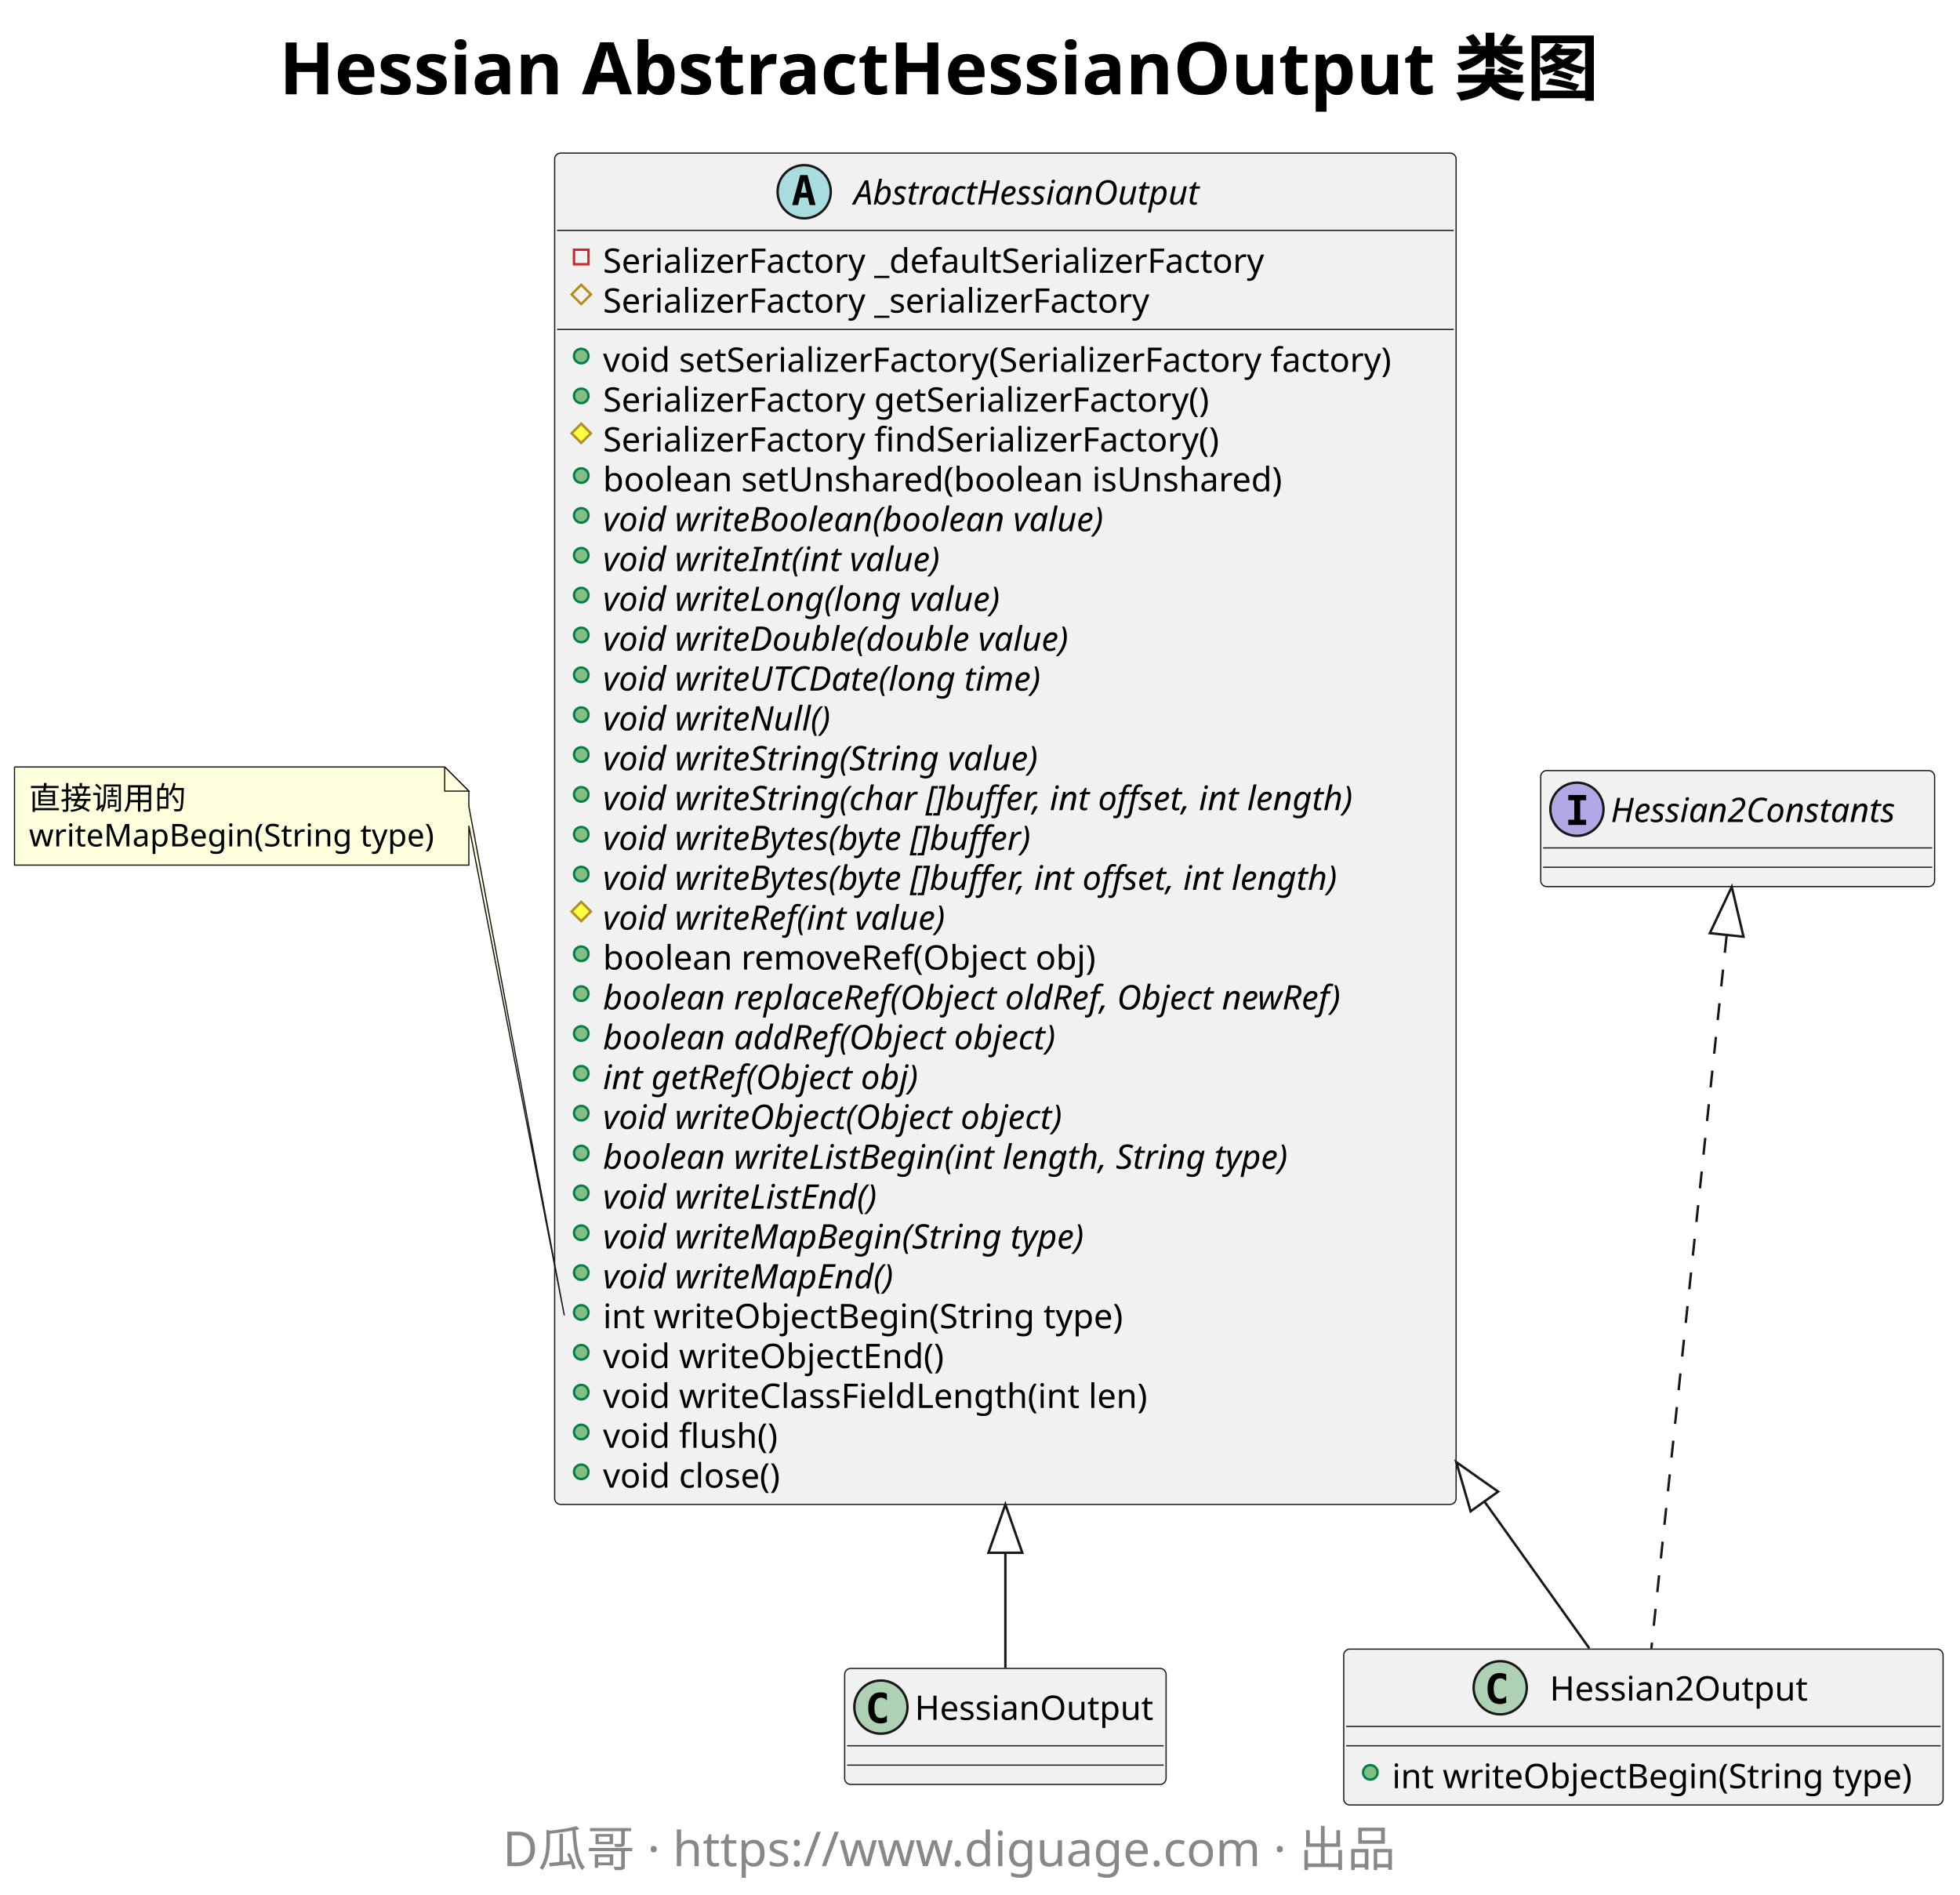
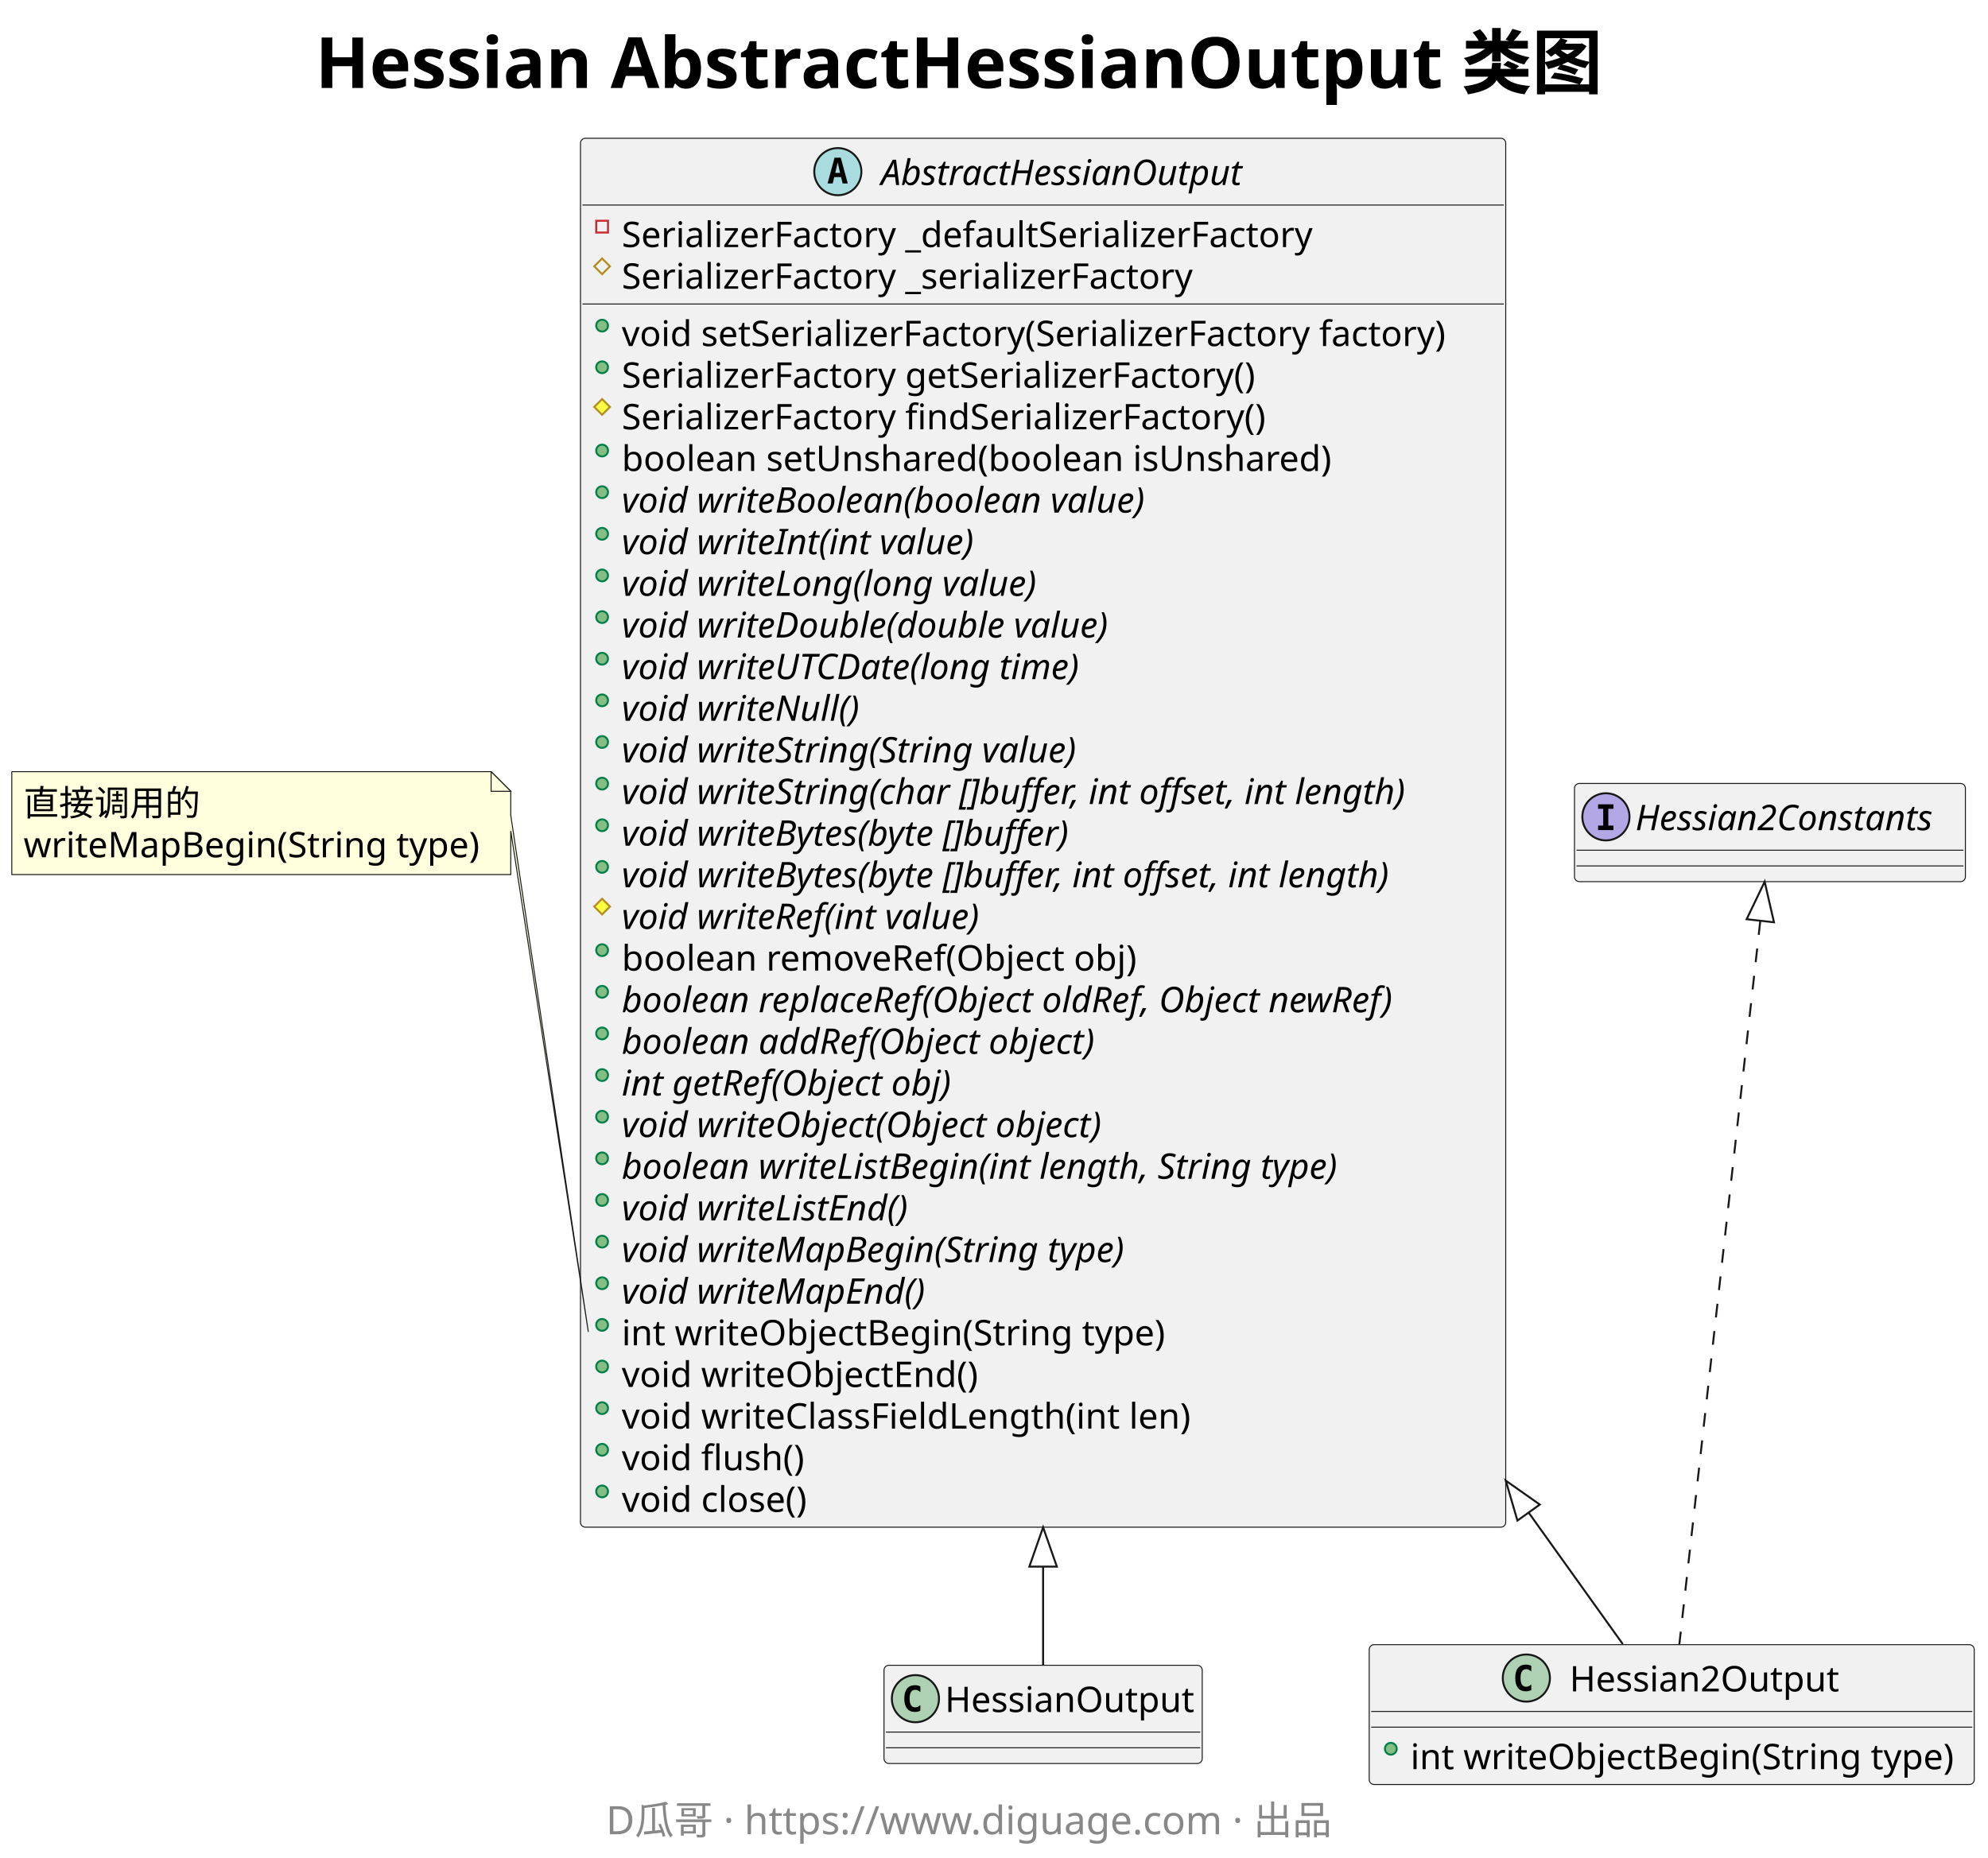
- <svg xmlns="http://www.w3.org/2000/svg" contentStyleType="text/css" height="784px" preserveAspectRatio="none" style="width:811px;height:784px;background:#FFFFFF;" version="1.1" viewBox="0 0 811 784" width="811px" zoomAndPan="magnify">
+ <svg xmlns="http://www.w3.org/2000/svg" contentStyleType="text/css" height="946px" preserveAspectRatio="none" style="width:1012px;height:946px;background:#FFFFFF;" version="1.1" viewBox="0 0 1012 946" width="1012px" zoomAndPan="magnify">
  <defs />
  <g>
-     <rect height="45.332" style="stroke:#00000000;stroke-width:1.0;fill:none;" width="576" x="110.5" y="5" />
-     <text fill="#000000" font-family="sans-serif" font-size="30" font-weight="bold" lengthAdjust="spacing" textLength="566" x="115.5" y="39.004">Hessian AbstractHessianOutput 类图</text>
+     <rect height="52.398" style="stroke:#00000000;stroke-width:1.0;fill:none;" width="687" x="155.5" y="5" />
+     <text fill="#000000" font-family="'Source" font-size="36" font-weight="bold" lengthAdjust="spacing" textLength="677" x="160.5" y="44.805">Hessian AbstractHessianOutput 类图</text>
    <g id="elem_AbstractHessianOutput">
-       <rect codeLine="4" fill="#F1F1F1" height="559.137" id="AbstractHessianOutput" rx="2.5" ry="2.5" style="stroke:#181818;stroke-width:0.5;" width="373" x="229.5" y="63.332" />
-       <ellipse cx="332.75" cy="79.332" fill="#A9DCDF" rx="11" ry="11" style="stroke:#181818;stroke-width:1.0;" />
-       <path d="M332.613,74.68 L331.459,79.752 L333.775,79.752 Z M331.119,72.439 L334.116,72.439 L337.461,84.832 L335.012,84.832 L334.248,81.769 L330.97,81.769 L330.223,84.832 L327.774,84.832 Z " fill="#000000" />
-       <text fill="#000000" font-family="sans-serif" font-size="14" font-style="italic" lengthAdjust="spacing" textLength="158" x="353.25" y="84.623">AbstractHessianOutput</text>
-       <line style="stroke:#181818;stroke-width:0.5;" x1="230.5" x2="601.5" y1="95.332" y2="95.332" />
-       <rect fill="none" height="6" style="stroke:#C82930;stroke-width:1.0;" width="6" x="237.5" y="103.332" />
-       <text fill="#000000" font-family="sans-serif" font-size="14" lengthAdjust="spacing" textLength="287" x="249.5" y="112.867">SerializerFactory _defaultSerializerFactory</text>
-       <polygon fill="none" points="240.5,117.82,244.5,121.82,240.5,125.82,236.5,121.82" style="stroke:#B38D22;stroke-width:1.0;" />
-       <text fill="#000000" font-family="sans-serif" font-size="14" lengthAdjust="spacing" textLength="238" x="249.5" y="129.356">SerializerFactory _serializerFactory</text>
-       <line style="stroke:#181818;stroke-width:0.5;" x1="230.5" x2="601.5" y1="136.309" y2="136.309" />
-       <ellipse cx="240.5" cy="147.309" fill="#84BE84" rx="3" ry="3" style="stroke:#038048;stroke-width:1.0;" />
-       <text fill="#000000" font-family="sans-serif" font-size="14" lengthAdjust="spacing" textLength="342" x="249.5" y="153.844">void setSerializerFactory(SerializerFactory factory)</text>
-       <ellipse cx="240.5" cy="163.797" fill="#84BE84" rx="3" ry="3" style="stroke:#038048;stroke-width:1.0;" />
-       <text fill="#000000" font-family="sans-serif" font-size="14" lengthAdjust="spacing" textLength="264" x="249.5" y="170.332">SerializerFactory getSerializerFactory()</text>
-       <polygon fill="#FFFF44" points="240.5,175.285,244.5,179.285,240.5,183.285,236.5,179.285" style="stroke:#B38D22;stroke-width:1.0;" />
-       <text fill="#000000" font-family="sans-serif" font-size="14" lengthAdjust="spacing" textLength="269" x="249.5" y="186.82">SerializerFactory findSerializerFactory()</text>
-       <ellipse cx="240.5" cy="196.773" fill="#84BE84" rx="3" ry="3" style="stroke:#038048;stroke-width:1.0;" />
-       <text fill="#000000" font-family="sans-serif" font-size="14" lengthAdjust="spacing" textLength="293" x="249.5" y="203.309">boolean setUnshared(boolean isUnshared)</text>
-       <ellipse cx="240.5" cy="213.262" fill="#84BE84" rx="3" ry="3" style="stroke:#038048;stroke-width:1.0;" />
-       <text fill="#000000" font-family="sans-serif" font-size="14" font-style="italic" lengthAdjust="spacing" textLength="228" x="249.5" y="219.797">void writeBoolean(boolean value)</text>
-       <ellipse cx="240.5" cy="229.75" fill="#84BE84" rx="3" ry="3" style="stroke:#038048;stroke-width:1.0;" />
-       <text fill="#000000" font-family="sans-serif" font-size="14" font-style="italic" lengthAdjust="spacing" textLength="153" x="249.5" y="236.285">void writeInt(int value)</text>
-       <ellipse cx="240.5" cy="246.238" fill="#84BE84" rx="3" ry="3" style="stroke:#038048;stroke-width:1.0;" />
-       <text fill="#000000" font-family="sans-serif" font-size="14" font-style="italic" lengthAdjust="spacing" textLength="182" x="249.5" y="252.773">void writeLong(long value)</text>
-       <ellipse cx="240.5" cy="262.727" fill="#84BE84" rx="3" ry="3" style="stroke:#038048;stroke-width:1.0;" />
-       <text fill="#000000" font-family="sans-serif" font-size="14" font-style="italic" lengthAdjust="spacing" textLength="214" x="249.5" y="269.262">void writeDouble(double value)</text>
-       <ellipse cx="240.5" cy="279.215" fill="#84BE84" rx="3" ry="3" style="stroke:#038048;stroke-width:1.0;" />
-       <text fill="#000000" font-family="sans-serif" font-size="14" font-style="italic" lengthAdjust="spacing" textLength="202" x="249.5" y="285.75">void writeUTCDate(long time)</text>
-       <ellipse cx="240.5" cy="295.703" fill="#84BE84" rx="3" ry="3" style="stroke:#038048;stroke-width:1.0;" />
-       <text fill="#000000" font-family="sans-serif" font-size="14" font-style="italic" lengthAdjust="spacing" textLength="104" x="249.5" y="302.238">void writeNull()</text>
-       <ellipse cx="240.5" cy="312.191" fill="#84BE84" rx="3" ry="3" style="stroke:#038048;stroke-width:1.0;" />
-       <text fill="#000000" font-family="sans-serif" font-size="14" font-style="italic" lengthAdjust="spacing" textLength="199" x="249.5" y="318.727">void writeString(String value)</text>
-       <ellipse cx="240.5" cy="328.68" fill="#84BE84" rx="3" ry="3" style="stroke:#038048;stroke-width:1.0;" />
-       <text fill="#000000" font-family="sans-serif" font-size="14" font-style="italic" lengthAdjust="spacing" textLength="347" x="249.5" y="335.215">void writeString(char []buffer, int offset, int length)</text>
-       <ellipse cx="240.5" cy="345.168" fill="#84BE84" rx="3" ry="3" style="stroke:#038048;stroke-width:1.0;" />
-       <text fill="#000000" font-family="sans-serif" font-size="14" font-style="italic" lengthAdjust="spacing" textLength="197" x="249.5" y="351.703">void writeBytes(byte []buffer)</text>
-       <ellipse cx="240.5" cy="361.656" fill="#84BE84" rx="3" ry="3" style="stroke:#038048;stroke-width:1.0;" />
-       <text fill="#000000" font-family="sans-serif" font-size="14" font-style="italic" lengthAdjust="spacing" textLength="340" x="249.5" y="368.191">void writeBytes(byte []buffer, int offset, int length)</text>
-       <polygon fill="#FFFF44" points="240.5,373.144,244.5,377.144,240.5,381.144,236.5,377.144" style="stroke:#B38D22;stroke-width:1.0;" />
-       <text fill="#000000" font-family="sans-serif" font-size="14" font-style="italic" lengthAdjust="spacing" textLength="157" x="249.5" y="384.68">void writeRef(int value)</text>
-       <ellipse cx="240.5" cy="394.633" fill="#84BE84" rx="3" ry="3" style="stroke:#038048;stroke-width:1.0;" />
-       <text fill="#000000" font-family="sans-serif" font-size="14" lengthAdjust="spacing" textLength="213" x="249.5" y="401.168">boolean removeRef(Object obj)</text>
-       <ellipse cx="240.5" cy="411.121" fill="#84BE84" rx="3" ry="3" style="stroke:#038048;stroke-width:1.0;" />
-       <text fill="#000000" font-family="sans-serif" font-size="14" font-style="italic" lengthAdjust="spacing" textLength="340" x="249.5" y="417.656">boolean replaceRef(Object oldRef, Object newRef)</text>
-       <ellipse cx="240.5" cy="427.609" fill="#84BE84" rx="3" ry="3" style="stroke:#038048;stroke-width:1.0;" />
-       <text fill="#000000" font-family="sans-serif" font-size="14" font-style="italic" lengthAdjust="spacing" textLength="208" x="249.5" y="434.144">boolean addRef(Object object)</text>
-       <ellipse cx="240.5" cy="444.098" fill="#84BE84" rx="3" ry="3" style="stroke:#038048;stroke-width:1.0;" />
-       <text fill="#000000" font-family="sans-serif" font-size="14" font-style="italic" lengthAdjust="spacing" textLength="146" x="249.5" y="450.633">int getRef(Object obj)</text>
-       <ellipse cx="240.5" cy="460.586" fill="#84BE84" rx="3" ry="3" style="stroke:#038048;stroke-width:1.0;" />
-       <text fill="#000000" font-family="sans-serif" font-size="14" font-style="italic" lengthAdjust="spacing" textLength="211" x="249.5" y="467.121">void writeObject(Object object)</text>
-       <ellipse cx="240.5" cy="477.074" fill="#84BE84" rx="3" ry="3" style="stroke:#038048;stroke-width:1.0;" />
-       <text fill="#000000" font-family="sans-serif" font-size="14" font-style="italic" lengthAdjust="spacing" textLength="313" x="249.5" y="483.609">boolean writeListBegin(int length, String type)</text>
-       <ellipse cx="240.5" cy="493.562" fill="#84BE84" rx="3" ry="3" style="stroke:#038048;stroke-width:1.0;" />
-       <text fill="#000000" font-family="sans-serif" font-size="14" font-style="italic" lengthAdjust="spacing" textLength="126" x="249.5" y="500.098">void writeListEnd()</text>
-       <ellipse cx="240.5" cy="510.051" fill="#84BE84" rx="3" ry="3" style="stroke:#038048;stroke-width:1.0;" />
-       <text fill="#000000" font-family="sans-serif" font-size="14" font-style="italic" lengthAdjust="spacing" textLength="218" x="249.5" y="516.586">void writeMapBegin(String type)</text>
-       <ellipse cx="240.5" cy="526.539" fill="#84BE84" rx="3" ry="3" style="stroke:#038048;stroke-width:1.0;" />
-       <text fill="#000000" font-family="sans-serif" font-size="14" font-style="italic" lengthAdjust="spacing" textLength="132" x="249.5" y="533.074">void writeMapEnd()</text>
-       <ellipse cx="240.5" cy="543.027" fill="#84BE84" rx="3" ry="3" style="stroke:#038048;stroke-width:1.0;" />
-       <text fill="#000000" font-family="sans-serif" font-size="14" lengthAdjust="spacing" textLength="222" x="249.5" y="549.562">int writeObjectBegin(String type)</text>
-       <ellipse cx="240.5" cy="559.516" fill="#84BE84" rx="3" ry="3" style="stroke:#038048;stroke-width:1.0;" />
-       <text fill="#000000" font-family="sans-serif" font-size="14" lengthAdjust="spacing" textLength="147" x="249.5" y="566.051">void writeObjectEnd()</text>
-       <ellipse cx="240.5" cy="576.004" fill="#84BE84" rx="3" ry="3" style="stroke:#038048;stroke-width:1.0;" />
-       <text fill="#000000" font-family="sans-serif" font-size="14" lengthAdjust="spacing" textLength="236" x="249.5" y="582.539">void writeClassFieldLength(int len)</text>
-       <ellipse cx="240.5" cy="592.492" fill="#84BE84" rx="3" ry="3" style="stroke:#038048;stroke-width:1.0;" />
-       <text fill="#000000" font-family="sans-serif" font-size="14" lengthAdjust="spacing" textLength="77" x="249.5" y="599.027">void flush()</text>
-       <ellipse cx="240.5" cy="608.981" fill="#84BE84" rx="3" ry="3" style="stroke:#038048;stroke-width:1.0;" />
-       <text fill="#000000" font-family="sans-serif" font-size="14" lengthAdjust="spacing" textLength="78" x="249.5" y="615.516">void close()</text>
+       <rect codeLine="3" fill="#F1F1F1" height="707.176" id="AbstractHessianOutput" rx="2.5" ry="2.5" style="stroke:#181818;stroke-width:0.5;" width="471" x="295.5" y="70.398" />
+       <ellipse cx="426.5" cy="87.398" fill="#A9DCDF" rx="12" ry="12" style="stroke:#181818;stroke-width:1.0;" />
+       <path d="M426.414,82.649 L425.192,88.019 L427.644,88.019 Z M424.832,80.276 L428.005,80.276 L431.547,93.398 L428.954,93.398 L428.146,90.155 L424.674,90.155 L423.883,93.398 L421.29,93.398 Z " fill="#000000" />
+       <text fill="#000000" font-family="sans-serif" font-size="18" font-style="italic" lengthAdjust="spacing" textLength="200" x="448.5" y="94.201">AbstractHessianOutput</text>
+       <line style="stroke:#181818;stroke-width:0.5;" x1="296.5" x2="765.5" y1="104.398" y2="104.398" />
+       <rect fill="none" height="6" style="stroke:#C82930;stroke-width:1.0;" width="6" x="303.5" y="112.398" />
+       <text fill="#000000" font-family="sans-serif" font-size="18" lengthAdjust="spacing" textLength="360" x="316.5" y="125.801">SerializerFactory _defaultSerializerFactory</text>
+       <polygon fill="none" points="306.5,131.598,310.5,135.598,306.5,139.598,302.5,135.598" style="stroke:#B38D22;stroke-width:1.0;" />
+       <text fill="#000000" font-family="sans-serif" font-size="18" lengthAdjust="spacing" textLength="298" x="316.5" y="147">SerializerFactory _serializerFactory</text>
+       <line style="stroke:#181818;stroke-width:0.5;" x1="296.5" x2="765.5" y1="154.797" y2="154.797" />
+       <ellipse cx="306.5" cy="165.797" fill="#84BE84" rx="3" ry="3" style="stroke:#038048;stroke-width:1.0;" />
+       <text fill="#000000" font-family="sans-serif" font-size="18" lengthAdjust="spacing" textLength="430" x="316.5" y="176.199">void setSerializerFactory(SerializerFactory factory)</text>
+       <ellipse cx="306.5" cy="186.996" fill="#84BE84" rx="3" ry="3" style="stroke:#038048;stroke-width:1.0;" />
+       <text fill="#000000" font-family="sans-serif" font-size="18" lengthAdjust="spacing" textLength="330" x="316.5" y="197.398">SerializerFactory getSerializerFactory()</text>
+       <polygon fill="#FFFF44" points="306.5,203.195,310.5,207.195,306.5,211.195,302.5,207.195" style="stroke:#B38D22;stroke-width:1.0;" />
+       <text fill="#000000" font-family="sans-serif" font-size="18" lengthAdjust="spacing" textLength="336" x="316.5" y="218.598">SerializerFactory findSerializerFactory()</text>
+       <ellipse cx="306.5" cy="229.394" fill="#84BE84" rx="3" ry="3" style="stroke:#038048;stroke-width:1.0;" />
+       <text fill="#000000" font-family="sans-serif" font-size="18" lengthAdjust="spacing" textLength="364" x="316.5" y="239.797">boolean setUnshared(boolean isUnshared)</text>
+       <ellipse cx="306.5" cy="250.594" fill="#84BE84" rx="3" ry="3" style="stroke:#038048;stroke-width:1.0;" />
+       <text fill="#000000" font-family="sans-serif" font-size="18" font-style="italic" lengthAdjust="spacing" textLength="285" x="316.5" y="260.996">void writeBoolean(boolean value)</text>
+       <ellipse cx="306.5" cy="271.793" fill="#84BE84" rx="3" ry="3" style="stroke:#038048;stroke-width:1.0;" />
+       <text fill="#000000" font-family="sans-serif" font-size="18" font-style="italic" lengthAdjust="spacing" textLength="194" x="316.5" y="282.195">void writeInt(int value)</text>
+       <ellipse cx="306.5" cy="292.992" fill="#84BE84" rx="3" ry="3" style="stroke:#038048;stroke-width:1.0;" />
+       <text fill="#000000" font-family="sans-serif" font-size="18" font-style="italic" lengthAdjust="spacing" textLength="229" x="316.5" y="303.394">void writeLong(long value)</text>
+       <ellipse cx="306.5" cy="314.191" fill="#84BE84" rx="3" ry="3" style="stroke:#038048;stroke-width:1.0;" />
+       <text fill="#000000" font-family="sans-serif" font-size="18" font-style="italic" lengthAdjust="spacing" textLength="268" x="316.5" y="324.594">void writeDouble(double value)</text>
+       <ellipse cx="306.5" cy="335.391" fill="#84BE84" rx="3" ry="3" style="stroke:#038048;stroke-width:1.0;" />
+       <text fill="#000000" font-family="sans-serif" font-size="18" font-style="italic" lengthAdjust="spacing" textLength="255" x="316.5" y="345.793">void writeUTCDate(long time)</text>
+       <ellipse cx="306.5" cy="356.59" fill="#84BE84" rx="3" ry="3" style="stroke:#038048;stroke-width:1.0;" />
+       <text fill="#000000" font-family="sans-serif" font-size="18" font-style="italic" lengthAdjust="spacing" textLength="131" x="316.5" y="366.992">void writeNull()</text>
+       <ellipse cx="306.5" cy="377.789" fill="#84BE84" rx="3" ry="3" style="stroke:#038048;stroke-width:1.0;" />
+       <text fill="#000000" font-family="sans-serif" font-size="18" font-style="italic" lengthAdjust="spacing" textLength="250" x="316.5" y="388.191">void writeString(String value)</text>
+       <ellipse cx="306.5" cy="398.988" fill="#84BE84" rx="3" ry="3" style="stroke:#038048;stroke-width:1.0;" />
+       <text fill="#000000" font-family="sans-serif" font-size="18" font-style="italic" lengthAdjust="spacing" textLength="444" x="316.5" y="409.391">void writeString(char []buffer, int offset, int length)</text>
+       <ellipse cx="306.5" cy="420.188" fill="#84BE84" rx="3" ry="3" style="stroke:#038048;stroke-width:1.0;" />
+       <text fill="#000000" font-family="sans-serif" font-size="18" font-style="italic" lengthAdjust="spacing" textLength="250" x="316.5" y="430.59">void writeBytes(byte []buffer)</text>
+       <ellipse cx="306.5" cy="441.387" fill="#84BE84" rx="3" ry="3" style="stroke:#038048;stroke-width:1.0;" />
+       <text fill="#000000" font-family="sans-serif" font-size="18" font-style="italic" lengthAdjust="spacing" textLength="438" x="316.5" y="451.789">void writeBytes(byte []buffer, int offset, int length)</text>
+       <polygon fill="#FFFF44" points="306.5,457.586,310.5,461.586,306.5,465.586,302.5,461.586" style="stroke:#B38D22;stroke-width:1.0;" />
+       <text fill="#000000" font-family="sans-serif" font-size="18" font-style="italic" lengthAdjust="spacing" textLength="199" x="316.5" y="472.988">void writeRef(int value)</text>
+       <ellipse cx="306.5" cy="483.785" fill="#84BE84" rx="3" ry="3" style="stroke:#038048;stroke-width:1.0;" />
+       <text fill="#000000" font-family="sans-serif" font-size="18" lengthAdjust="spacing" textLength="268" x="316.5" y="494.188">boolean removeRef(Object obj)</text>
+       <ellipse cx="306.5" cy="504.984" fill="#84BE84" rx="3" ry="3" style="stroke:#038048;stroke-width:1.0;" />
+       <text fill="#000000" font-family="sans-serif" font-size="18" font-style="italic" lengthAdjust="spacing" textLength="431" x="316.5" y="515.387">boolean replaceRef(Object oldRef, Object newRef)</text>
+       <ellipse cx="306.5" cy="526.184" fill="#84BE84" rx="3" ry="3" style="stroke:#038048;stroke-width:1.0;" />
+       <text fill="#000000" font-family="sans-serif" font-size="18" font-style="italic" lengthAdjust="spacing" textLength="262" x="316.5" y="536.586">boolean addRef(Object object)</text>
+       <ellipse cx="306.5" cy="547.383" fill="#84BE84" rx="3" ry="3" style="stroke:#038048;stroke-width:1.0;" />
+       <text fill="#000000" font-family="sans-serif" font-size="18" font-style="italic" lengthAdjust="spacing" textLength="186" x="316.5" y="557.785">int getRef(Object obj)</text>
+       <ellipse cx="306.5" cy="568.582" fill="#84BE84" rx="3" ry="3" style="stroke:#038048;stroke-width:1.0;" />
+       <text fill="#000000" font-family="sans-serif" font-size="18" font-style="italic" lengthAdjust="spacing" textLength="268" x="316.5" y="578.984">void writeObject(Object object)</text>
+       <ellipse cx="306.5" cy="589.781" fill="#84BE84" rx="3" ry="3" style="stroke:#038048;stroke-width:1.0;" />
+       <text fill="#000000" font-family="sans-serif" font-size="18" font-style="italic" lengthAdjust="spacing" textLength="398" x="316.5" y="600.184">boolean writeListBegin(int length, String type)</text>
+       <ellipse cx="306.5" cy="610.981" fill="#84BE84" rx="3" ry="3" style="stroke:#038048;stroke-width:1.0;" />
+       <text fill="#000000" font-family="sans-serif" font-size="18" font-style="italic" lengthAdjust="spacing" textLength="160" x="316.5" y="621.383">void writeListEnd()</text>
+       <ellipse cx="306.5" cy="632.18" fill="#84BE84" rx="3" ry="3" style="stroke:#038048;stroke-width:1.0;" />
+       <text fill="#000000" font-family="sans-serif" font-size="18" font-style="italic" lengthAdjust="spacing" textLength="275" x="316.5" y="642.582">void writeMapBegin(String type)</text>
+       <ellipse cx="306.5" cy="653.379" fill="#84BE84" rx="3" ry="3" style="stroke:#038048;stroke-width:1.0;" />
+       <text fill="#000000" font-family="sans-serif" font-size="18" font-style="italic" lengthAdjust="spacing" textLength="166" x="316.5" y="663.781">void writeMapEnd()</text>
+       <ellipse cx="306.5" cy="674.578" fill="#84BE84" rx="3" ry="3" style="stroke:#038048;stroke-width:1.0;" />
+       <text fill="#000000" font-family="sans-serif" font-size="18" lengthAdjust="spacing" textLength="281" x="316.5" y="684.981">int writeObjectBegin(String type)</text>
+       <ellipse cx="306.5" cy="695.777" fill="#84BE84" rx="3" ry="3" style="stroke:#038048;stroke-width:1.0;" />
+       <text fill="#000000" font-family="sans-serif" font-size="18" lengthAdjust="spacing" textLength="185" x="316.5" y="706.18">void writeObjectEnd()</text>
+       <ellipse cx="306.5" cy="716.977" fill="#84BE84" rx="3" ry="3" style="stroke:#038048;stroke-width:1.0;" />
+       <text fill="#000000" font-family="sans-serif" font-size="18" lengthAdjust="spacing" textLength="298" x="316.5" y="727.379">void writeClassFieldLength(int len)</text>
+       <ellipse cx="306.5" cy="738.176" fill="#84BE84" rx="3" ry="3" style="stroke:#038048;stroke-width:1.0;" />
+       <text fill="#000000" font-family="sans-serif" font-size="18" lengthAdjust="spacing" textLength="97" x="316.5" y="748.578">void flush()</text>
+       <ellipse cx="306.5" cy="759.375" fill="#84BE84" rx="3" ry="3" style="stroke:#038048;stroke-width:1.0;" />
+       <text fill="#000000" font-family="sans-serif" font-size="18" lengthAdjust="spacing" textLength="98" x="316.5" y="769.777">void close()</text>
    </g>
-     <path d="M6,317.332 L6,357.953 A0,0 0 0 0 6,357.953 L194,357.953 A0,0 0 0 0 194,357.953 L194,341.643 L233.5,544.271 L194,333.643 L194,327.332 L184,317.332 L6,317.332 A0,0 0 0 0 6,317.332 " fill="#FEFFDD" style="stroke:#181818;stroke-width:0.5;" />
-     <path d="M184,317.332 L184,327.332 L194,327.332 L184,317.332 " fill="#FEFFDD" style="stroke:#181818;stroke-width:0.5;" />
-     <text fill="#000000" font-family="sans-serif" font-size="13" lengthAdjust="spacing" textLength="65" x="12" y="334.9">直接调用的</text>
-     <text fill="#000000" font-family="sans-serif" font-size="13" lengthAdjust="spacing" textLength="167" x="12" y="350.211">writeMapBegin(String type)</text>
+     <path d="M6,392.898 L6,445.297 A0,0 0 0 0 6,445.297 L260,445.297 A0,0 0 0 0 260,445.297 L260,423.098 L299.5,678.178 L260,415.098 L260,402.898 L250,392.898 L6,392.898 A0,0 0 0 0 6,392.898 " fill="#FEFFDD" style="stroke:#181818;stroke-width:0.5;" />
+     <path d="M250,392.898 L250,402.898 L260,402.898 L250,392.898 " fill="#FEFFDD" style="stroke:#181818;stroke-width:0.5;" />
+     <text fill="#000000" font-family="'Source" font-size="18" lengthAdjust="spacing" textLength="90" x="12" y="415.301">直接调用的</text>
+     <text fill="#000000" font-family="'Source" font-size="18" lengthAdjust="spacing" textLength="233" x="12" y="436.5">writeMapBegin(String type)</text>
    <g id="elem_HessianOutput">
-       <rect codeLine="43" fill="#F1F1F1" height="48" id="HessianOutput" rx="2.5" ry="2.5" style="stroke:#181818;stroke-width:0.5;" width="133" x="349.5" y="690.332" />
-       <ellipse cx="364.5" cy="706.332" fill="#ADD1B2" rx="11" ry="11" style="stroke:#181818;stroke-width:1.0;" />
-       <path d="M366.973,712.475 Q366.392,712.774 365.753,712.923 Q365.114,713.073 364.408,713.073 Q361.901,713.073 360.582,711.421 Q359.262,709.769 359.262,706.648 Q359.262,703.519 360.582,701.867 Q361.901,700.215 364.408,700.215 Q365.114,700.215 365.761,700.364 Q366.409,700.514 366.973,700.812 L366.973,703.535 Q366.342,702.954 365.749,702.684 Q365.155,702.415 364.524,702.415 Q363.18,702.415 362.495,703.481 Q361.81,704.548 361.81,706.648 Q361.81,708.74 362.495,709.806 Q363.18,710.873 364.524,710.873 Q365.155,710.873 365.749,710.603 Q366.342,710.333 366.973,709.752 Z " fill="#000000" />
-       <text fill="#000000" font-family="sans-serif" font-size="14" lengthAdjust="spacing" textLength="101" x="378.5" y="711.623">HessianOutput</text>
-       <line style="stroke:#181818;stroke-width:0.5;" x1="350.5" x2="481.5" y1="722.332" y2="722.332" />
-       <line style="stroke:#181818;stroke-width:0.5;" x1="350.5" x2="481.5" y1="730.332" y2="730.332" />
+       <rect codeLine="42" fill="#F1F1F1" height="50" id="HessianOutput" rx="2.5" ry="2.5" style="stroke:#181818;stroke-width:0.5;" width="162" x="450" y="847.898" />
+       <ellipse cx="466" cy="864.898" fill="#ADD1B2" rx="12" ry="12" style="stroke:#181818;stroke-width:1.0;" />
+       <path d="M468.501,871.02 Q467.886,871.337 467.209,871.495 Q466.532,871.653 465.785,871.653 Q463.131,871.653 461.733,869.904 Q460.336,868.155 460.336,864.851 Q460.336,861.537 461.733,859.788 Q463.131,858.039 465.785,858.039 Q466.532,858.039 467.218,858.197 Q467.903,858.356 468.501,858.672 L468.501,861.555 Q467.833,860.939 467.205,860.654 Q466.576,860.368 465.908,860.368 Q464.484,860.368 463.759,861.498 Q463.034,862.627 463.034,864.851 Q463.034,867.065 463.759,868.195 Q464.484,869.324 465.908,869.324 Q466.576,869.324 467.205,869.039 Q467.833,868.753 468.501,868.138 Z " fill="#000000" />
+       <text fill="#000000" font-family="sans-serif" font-size="18" lengthAdjust="spacing" textLength="128" x="481" y="871.701">HessianOutput</text>
+       <line style="stroke:#181818;stroke-width:0.5;" x1="451" x2="611" y1="881.898" y2="881.898" />
+       <line style="stroke:#181818;stroke-width:0.5;" x1="451" x2="611" y1="889.898" y2="889.898" />
    </g>
    <g id="elem_Hessian2Output">
-       <rect codeLine="45" fill="#F1F1F1" height="64.488" id="Hessian2Output" rx="2.5" ry="2.5" style="stroke:#181818;stroke-width:0.5;" width="248" x="556" y="682.332" />
-       <ellipse cx="620.75" cy="698.332" fill="#ADD1B2" rx="11" ry="11" style="stroke:#181818;stroke-width:1.0;" />
-       <path d="M623.223,704.475 Q622.642,704.774 622.003,704.923 Q621.364,705.073 620.658,705.073 Q618.151,705.073 616.832,703.421 Q615.512,701.769 615.512,698.648 Q615.512,695.519 616.832,693.867 Q618.151,692.215 620.658,692.215 Q621.364,692.215 622.011,692.364 Q622.659,692.514 623.223,692.812 L623.223,695.535 Q622.592,694.954 621.999,694.684 Q621.405,694.415 620.774,694.415 Q619.43,694.415 618.745,695.481 Q618.06,696.548 618.06,698.648 Q618.06,700.74 618.745,701.806 Q619.43,702.873 620.774,702.873 Q621.405,702.873 621.999,702.603 Q622.592,702.333 623.223,701.752 Z " fill="#000000" />
-       <text fill="#000000" font-family="sans-serif" font-size="14" lengthAdjust="spacing" textLength="110" x="641.25" y="703.623">Hessian2Output</text>
-       <line style="stroke:#181818;stroke-width:0.5;" x1="557" x2="803" y1="714.332" y2="714.332" />
-       <line style="stroke:#181818;stroke-width:0.5;" x1="557" x2="803" y1="722.332" y2="722.332" />
-       <ellipse cx="567" cy="733.332" fill="#84BE84" rx="3" ry="3" style="stroke:#038048;stroke-width:1.0;" />
-       <text fill="#000000" font-family="sans-serif" font-size="14" lengthAdjust="spacing" textLength="222" x="576" y="739.867">int writeObjectBegin(String type)</text>
+       <rect codeLine="44" fill="#F1F1F1" height="71.199" id="Hessian2Output" rx="2.5" ry="2.5" style="stroke:#181818;stroke-width:0.5;" width="308" x="697" y="837.398" />
+       <ellipse cx="777" cy="854.398" fill="#ADD1B2" rx="12" ry="12" style="stroke:#181818;stroke-width:1.0;" />
+       <path d="M779.501,860.52 Q778.886,860.837 778.209,860.995 Q777.532,861.153 776.785,861.153 Q774.131,861.153 772.733,859.404 Q771.336,857.655 771.336,854.351 Q771.336,851.037 772.733,849.288 Q774.131,847.539 776.785,847.539 Q777.532,847.539 778.218,847.697 Q778.903,847.856 779.501,848.172 L779.501,851.055 Q778.833,850.439 778.205,850.154 Q777.576,849.868 776.908,849.868 Q775.484,849.868 774.759,850.998 Q774.034,852.127 774.034,854.351 Q774.034,856.565 774.759,857.695 Q775.484,858.824 776.908,858.824 Q777.576,858.824 778.205,858.539 Q778.833,858.253 779.501,857.638 Z " fill="#000000" />
+       <text fill="#000000" font-family="sans-serif" font-size="18" lengthAdjust="spacing" textLength="139" x="799" y="861.201">Hessian2Output</text>
+       <line style="stroke:#181818;stroke-width:0.5;" x1="698" x2="1004" y1="871.398" y2="871.398" />
+       <line style="stroke:#181818;stroke-width:0.5;" x1="698" x2="1004" y1="879.398" y2="879.398" />
+       <ellipse cx="708" cy="890.398" fill="#84BE84" rx="3" ry="3" style="stroke:#038048;stroke-width:1.0;" />
+       <text fill="#000000" font-family="sans-serif" font-size="18" lengthAdjust="spacing" textLength="281" x="718" y="900.801">int writeObjectBegin(String type)</text>
    </g>
    <g id="elem_Hessian2Constants">
-       <rect fill="#F1F1F1" height="48" id="Hessian2Constants" rx="2.5" ry="2.5" style="stroke:#181818;stroke-width:0.5;" width="163" x="637.5" y="318.832" />
-       <ellipse cx="652.5" cy="334.832" fill="#B4A7E5" rx="11" ry="11" style="stroke:#181818;stroke-width:1.0;" />
-       <path d="M648.928,331.097 L648.928,328.939 L656.307,328.939 L656.307,331.097 L653.842,331.097 L653.842,339.174 L656.307,339.174 L656.307,341.332 L648.928,341.332 L648.928,339.174 L651.393,339.174 L651.393,331.097 Z " fill="#000000" />
-       <text fill="#000000" font-family="sans-serif" font-size="14" font-style="italic" lengthAdjust="spacing" textLength="131" x="666.5" y="340.123">Hessian2Constants</text>
-       <line style="stroke:#181818;stroke-width:0.5;" x1="638.5" x2="799.5" y1="350.832" y2="350.832" />
-       <line style="stroke:#181818;stroke-width:0.5;" x1="638.5" x2="799.5" y1="358.832" y2="358.832" />
+       <rect fill="#F1F1F1" height="50" id="Hessian2Constants" rx="2.5" ry="2.5" style="stroke:#181818;stroke-width:0.5;" width="199" x="801.5" y="398.898" />
+       <ellipse cx="817.5" cy="415.898" fill="#B4A7E5" rx="12" ry="12" style="stroke:#181818;stroke-width:1.0;" />
+       <path d="M813.512,411.812 L813.512,409.526 L821.325,409.526 L821.325,411.812 L818.715,411.812 L818.715,420.363 L821.325,420.363 L821.325,422.648 L813.512,422.648 L813.512,420.363 L816.122,420.363 L816.122,411.812 Z " fill="#000000" />
+       <text fill="#000000" font-family="sans-serif" font-size="18" font-style="italic" lengthAdjust="spacing" textLength="165" x="832.5" y="422.701">Hessian2Constants</text>
+       <line style="stroke:#181818;stroke-width:0.5;" x1="802.5" x2="999.5" y1="432.898" y2="432.898" />
+       <line style="stroke:#181818;stroke-width:0.5;" x1="802.5" x2="999.5" y1="440.898" y2="440.898" />
    </g>
    <g id="link_AbstractHessianOutput_HessianOutput">
-       <path d="M416,642.662 C416,661.612 416,677.922 416,690.092 " fill="none" id="AbstractHessianOutput-backto-HessianOutput" style="stroke:#181818;stroke-width:1.0;" />
-       <polygon fill="none" points="409,642.472,416,622.472,423,642.472,409,642.472" style="stroke:#181818;stroke-width:1.0;" />
+       <path d="M531,797.788 C531,817.898 531,835.028 531,847.738 " fill="none" id="AbstractHessianOutput-backto-HessianOutput" style="stroke:#181818;stroke-width:1.0;" />
+       <polygon fill="none" points="524,797.648,531,777.648,538,797.648,524,797.648" style="stroke:#181818;stroke-width:1.0;" />
    </g>
    <g id="link_AbstractHessianOutput_Hessian2Output">
-       <path d="M614.3,621.372 C631.26,645.112 646.24,666.082 657.61,681.992 " fill="none" id="AbstractHessianOutput-backto-Hessian2Output" style="stroke:#181818;stroke-width:1.0;" />
-       <polygon fill="none" points="608.51,625.312,602.58,604.962,619.9,617.172,608.51,625.312" style="stroke:#181818;stroke-width:1.0;" />
+       <path d="M778.2,770.198 C797.05,796.538 813.58,819.628 826.1,837.118 " fill="none" id="AbstractHessianOutput-backto-Hessian2Output" style="stroke:#181818;stroke-width:1.0;" />
+       <polygon fill="none" points="772.46,774.208,766.51,753.868,783.84,766.058,772.46,774.208" style="stroke:#181818;stroke-width:1.0;" />
    </g>
    <g id="link_Hessian2Constants_Hessian2Output">
-       <path d="M714.42,387.262 C706.45,462.702 690.25,616.202 683.29,682.122 " fill="none" id="Hessian2Constants-backto-Hessian2Output" style="stroke:#181818;stroke-width:1.0;stroke-dasharray:7.0,7.0;" />
-       <polygon fill="none" points="707.5,386.102,716.56,366.942,721.42,387.572,707.5,386.102" style="stroke:#181818;stroke-width:1.0;" />
+       <path d="M896.06,469.028 C886.11,557.978 863.84,757.138 854.86,837.398 " fill="none" id="Hessian2Constants-backto-Hessian2Output" style="stroke:#181818;stroke-width:1.0;stroke-dasharray:7.0,7.0;" />
+       <polygon fill="none" points="889.13,468.028,898.31,448.928,903.05,469.588,889.13,468.028" style="stroke:#181818;stroke-width:1.0;" />
    </g>
-     <rect height="23.555" style="stroke:#00000000;stroke-width:1.0;fill:none;" width="381" x="208" y="752.82" />
-     <text fill="#888888" font-family="sans-serif" font-size="20" lengthAdjust="spacing" textLength="381" x="208" y="772.156">D瓜哥 · https://www.diguage.com · 出品</text>
+     <rect height="23.555" style="stroke:#00000000;stroke-width:1.0;fill:none;" width="381" x="308.5" y="914.598" />
+     <text fill="#888888" font-family="'Source" font-size="20" lengthAdjust="spacing" textLength="381" x="308.5" y="933.934">D瓜哥 · https://www.diguage.com · 出品</text>
  </g>
</svg>
